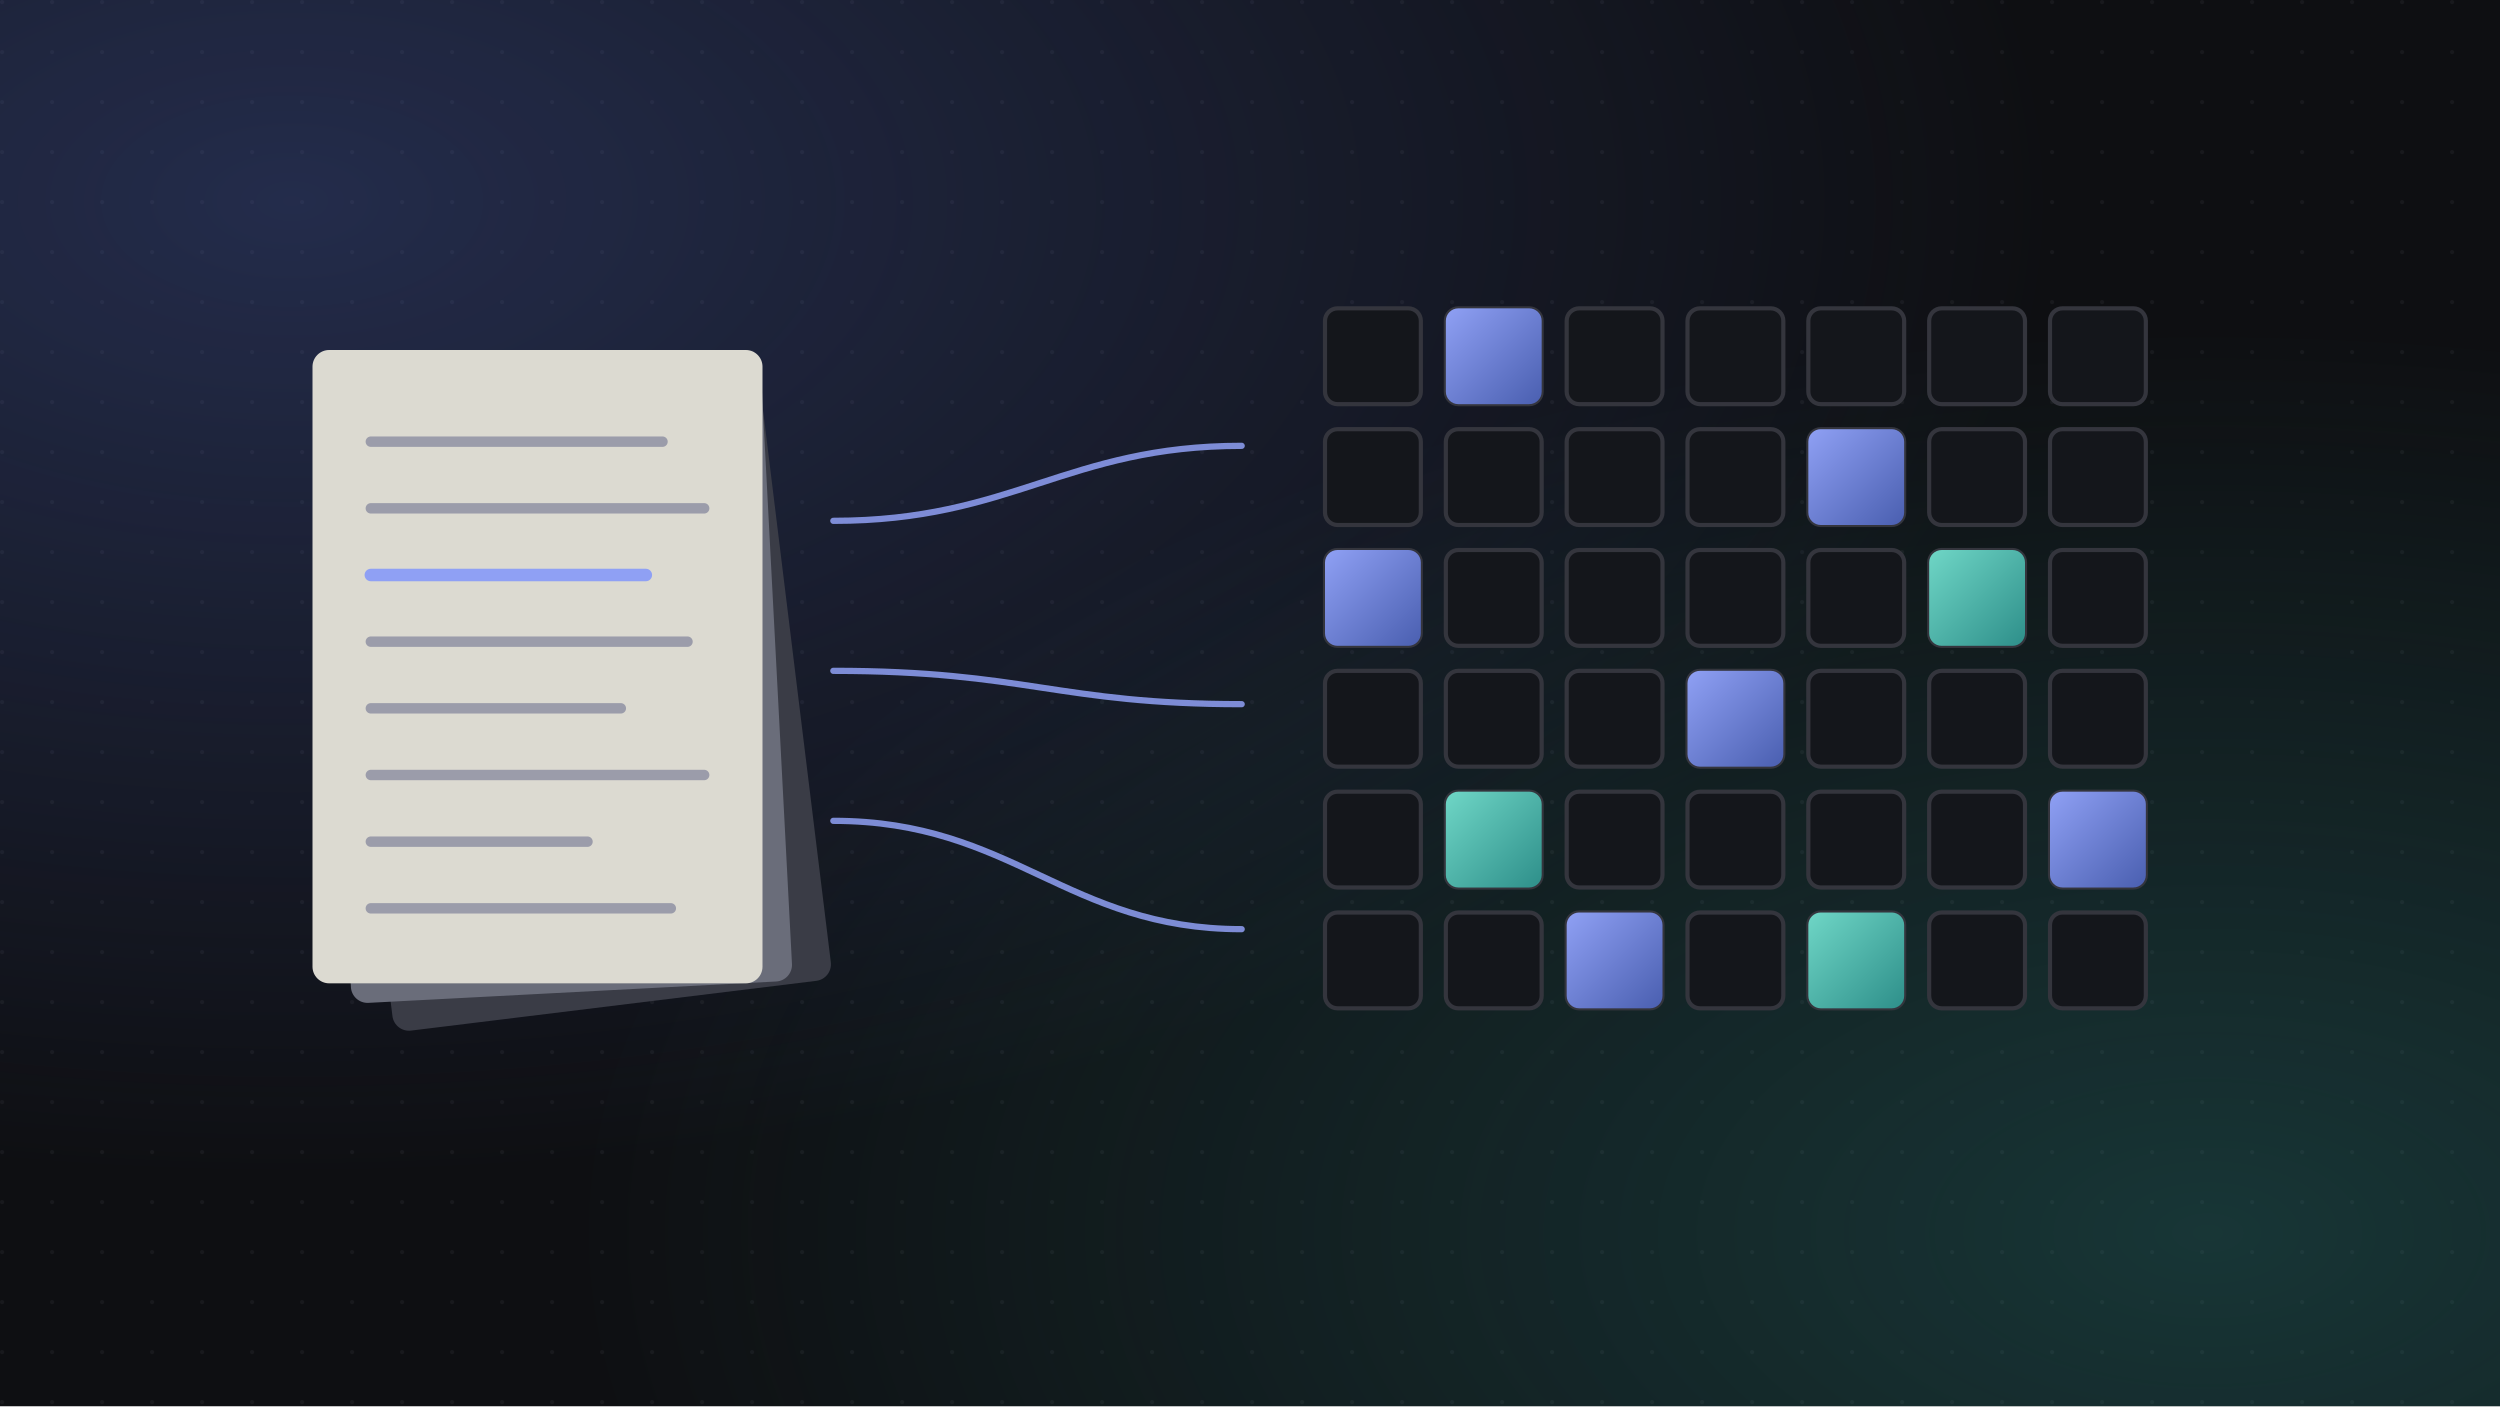
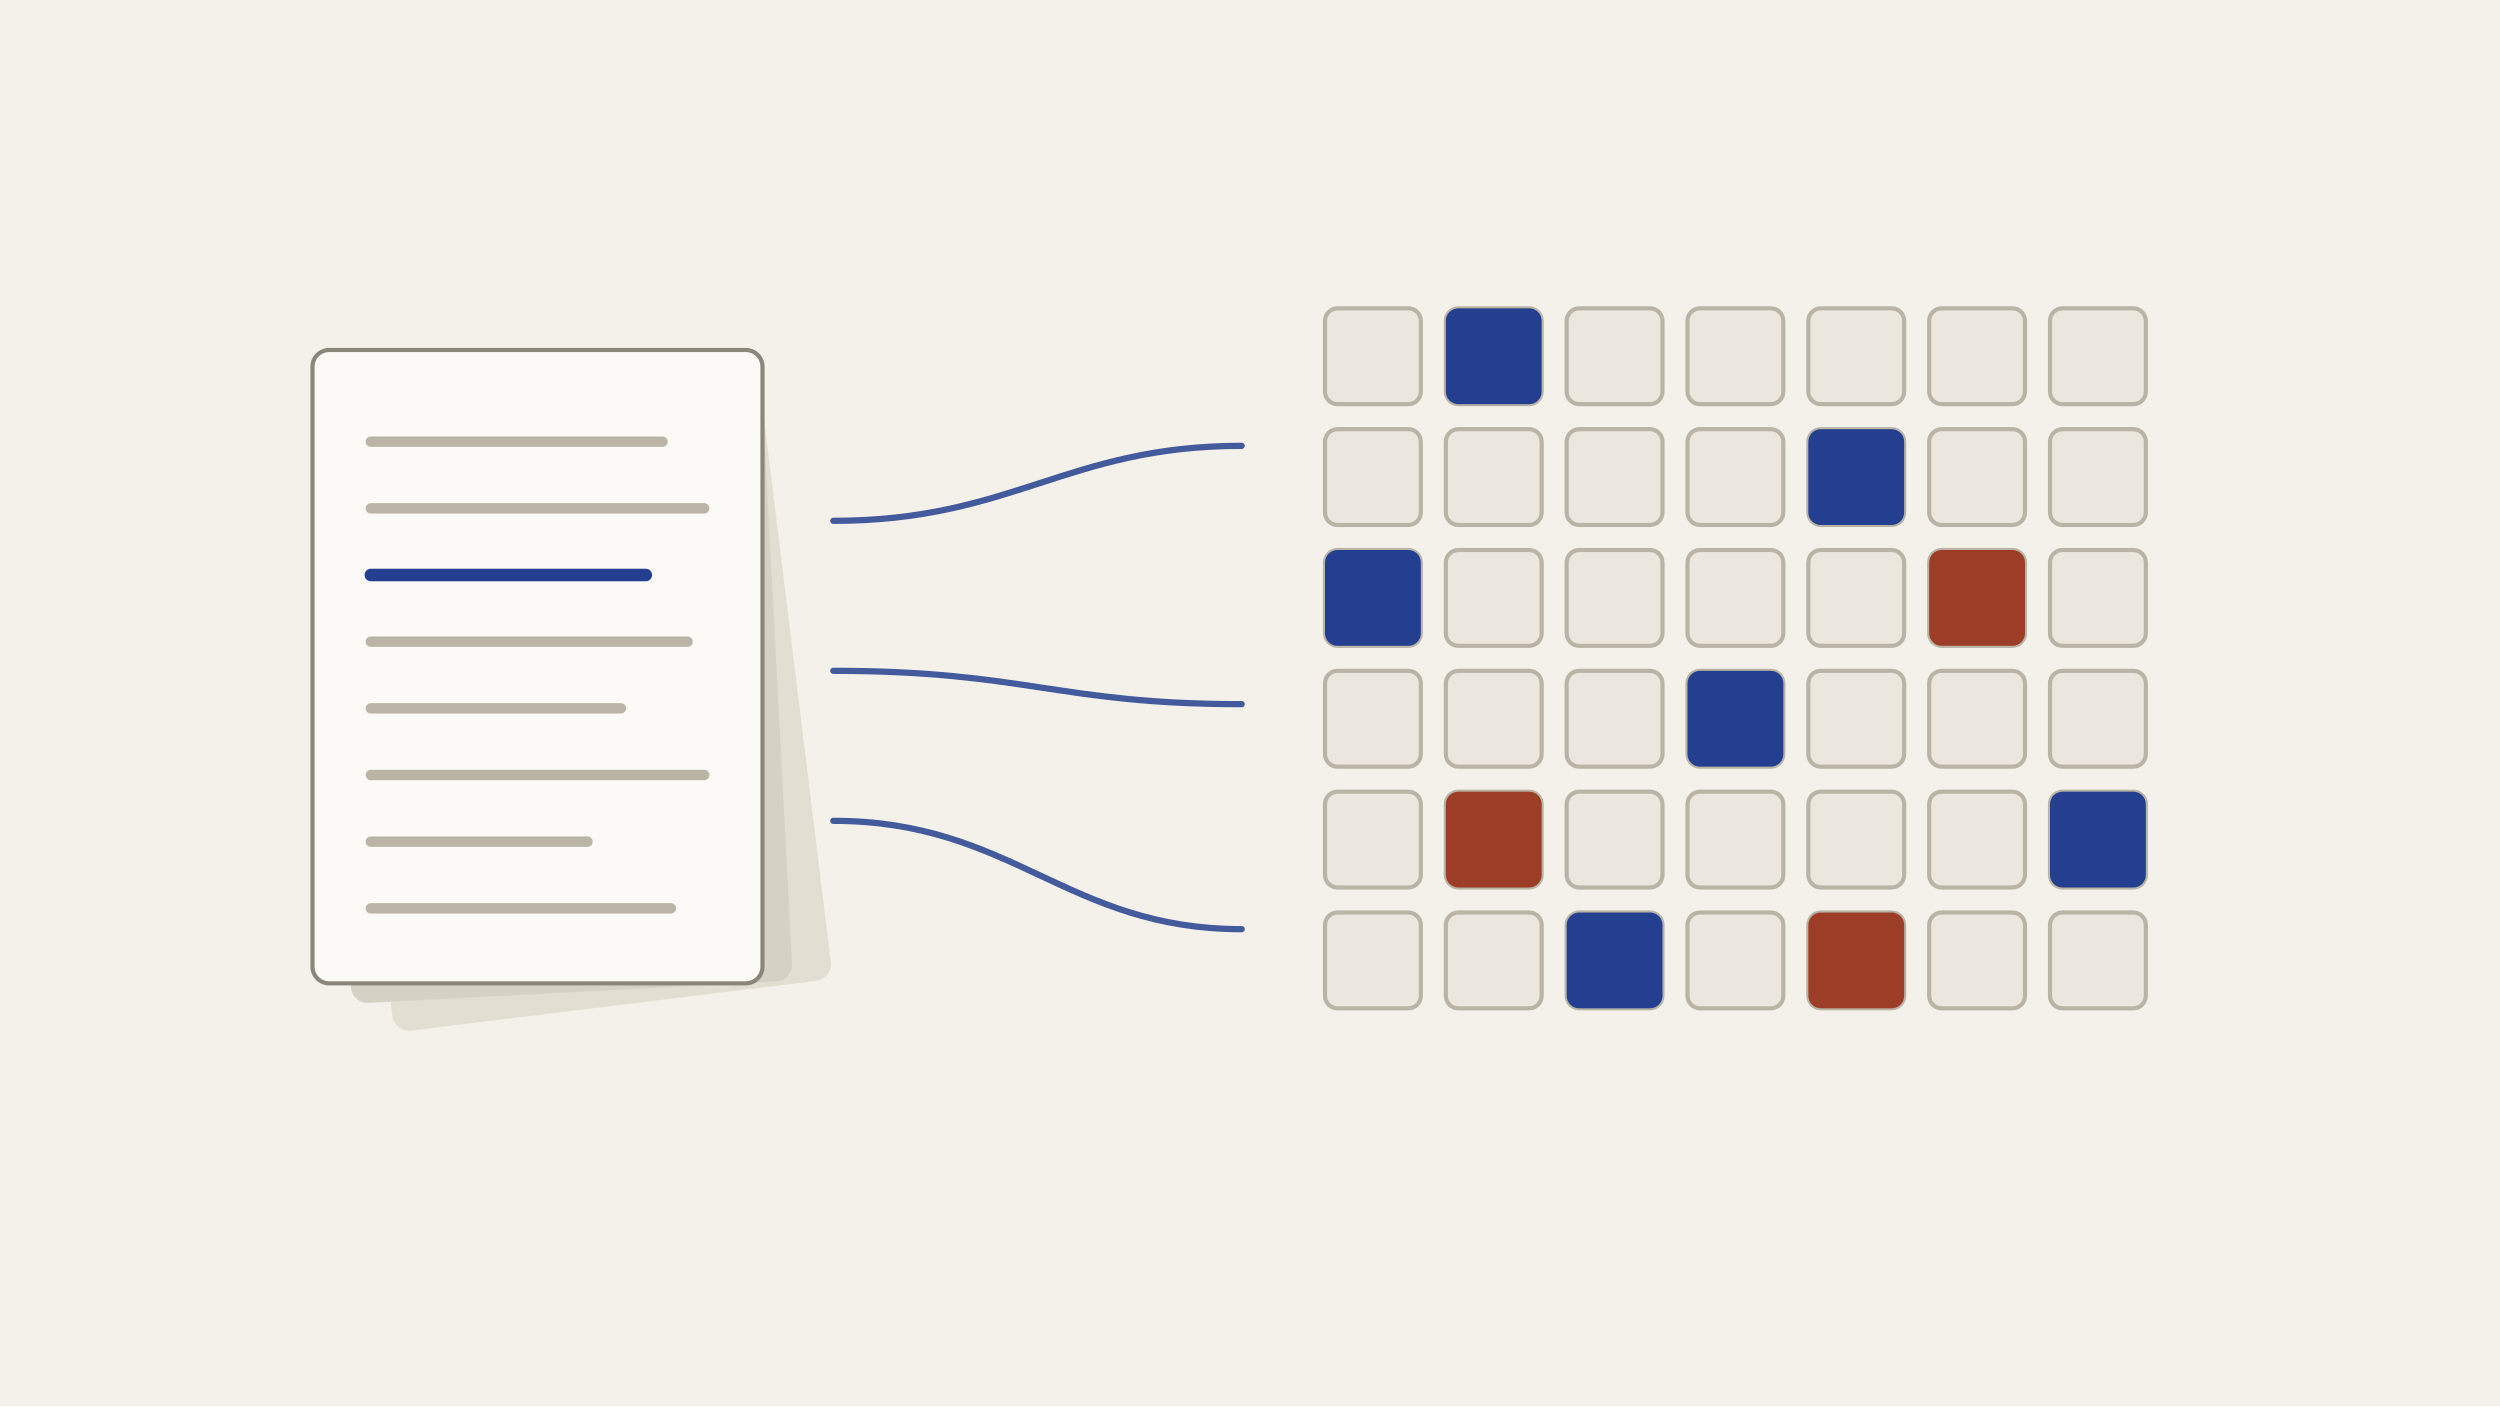
<svg xmlns="http://www.w3.org/2000/svg" viewBox="0 0 1200 675" width="1200" height="675" role="img" aria-label="A stack of ruled lecture notes feeding into a grid of model weights where only a scattered few cells are lit">
  <defs>
-     <radialGradient id="ftGlowA" cx="12%" cy="14%" r="70%">
-       <stop offset="0%" stop-color="#4a5fb0" stop-opacity="0.36" />
-       <stop offset="100%" stop-color="#4a5fb0" stop-opacity="0" />
-     </radialGradient>
-     <radialGradient id="ftGlowB" cx="88%" cy="88%" r="65%">
-       <stop offset="0%" stop-color="#2e8f8a" stop-opacity="0.30" />
-       <stop offset="100%" stop-color="#2e8f8a" stop-opacity="0" />
-     </radialGradient>
-     <pattern id="ftDots" width="24" height="24" patternUnits="userSpaceOnUse">
-       <circle cx="1" cy="1" r="1" fill="#f4f4f6" opacity="0.05" />
-     </pattern>
-     <linearGradient id="ftCell" x1="0" y1="0" x2="1" y2="1">
-       <stop offset="0%" stop-color="#8fa0f4" />
-       <stop offset="100%" stop-color="#4a5fb0" />
-     </linearGradient>
-     <linearGradient id="ftCellB" x1="0" y1="0" x2="1" y2="1">
-       <stop offset="0%" stop-color="#6fd6c6" />
-       <stop offset="100%" stop-color="#2e8f8a" />
-     </linearGradient>
  </defs>
-   <rect width="1200" height="675" fill="#0e0f12" />
-   <rect width="1200" height="675" fill="url(#ftDots)" />
-   <rect width="1200" height="675" fill="url(#ftGlowA)" />
-   <rect width="1200" height="675" fill="url(#ftGlowB)" />
+   <rect width="1200" height="675" fill="#f4f1ea" />
  <g transform="translate(146 168)">
    <g transform="rotate(-7 130 180)">
-       <rect x="26" y="16" width="212" height="300" rx="8" fill="#3a3c46" />
+       <rect x="26" y="16" width="212" height="300" rx="8" fill="#e3ded2" />
    </g>
    <g transform="rotate(-3 130 180)">
-       <rect x="16" y="8" width="212" height="300" rx="8" fill="#6a6d7a" />
+       <rect x="16" y="8" width="212" height="300" rx="8" fill="#d6d1c5" />
    </g>
-     <rect x="4" y="0" width="216" height="304" rx="8" fill="#dcdad1" />
-     <g stroke="#9b9caa" stroke-width="5" stroke-linecap="round">
+     <rect x="4" y="0" width="216" height="304" rx="8" fill="#fbfaf6" stroke="#8a8679" stroke-width="2" />
+     <g stroke="#b9b4a6" stroke-width="5" stroke-linecap="round">
      <path d="M32 44h140" />
      <path d="M32 76h160" />
      <path d="M32 140h152" />
      <path d="M32 172h120" />
      <path d="M32 204h160" />
      <path d="M32 236h104" />
      <path d="M32 268h144" />
    </g>
-     <path stroke="#8fa0f4" stroke-width="6" stroke-linecap="round" d="M32 108h132" />
+     <path stroke="#243f8f" stroke-width="6" stroke-linecap="round" d="M32 108h132" />
  </g>
-   <g fill="none" stroke="#8fa0f4" stroke-width="3" stroke-linecap="round" opacity="0.85">
+   <g fill="none" stroke="#243f8f" stroke-width="3" stroke-linecap="round" opacity="0.85">
    <path d="M400 250C486 250 512 214 596 214" />
    <path d="M400 322C492 322 508 338 596 338" />
    <path d="M400 394C486 394 512 446 596 446" />
  </g>
  <g transform="translate(636 148)">
-     <g fill="#14161b" stroke="#34353d" stroke-width="2">
+     <g fill="#ebe7de" stroke="#b9b4a6" stroke-width="2">
      <rect x="0" y="0" width="46" height="46" rx="6" />
      <rect x="58" y="0" width="46" height="46" rx="6" />
      <rect x="116" y="0" width="46" height="46" rx="6" />
      <rect x="174" y="0" width="46" height="46" rx="6" />
      <rect x="232" y="0" width="46" height="46" rx="6" />
      <rect x="290" y="0" width="46" height="46" rx="6" />
      <rect x="348" y="0" width="46" height="46" rx="6" />
      <rect x="0" y="58" width="46" height="46" rx="6" />
      <rect x="58" y="58" width="46" height="46" rx="6" />
      <rect x="116" y="58" width="46" height="46" rx="6" />
      <rect x="174" y="58" width="46" height="46" rx="6" />
      <rect x="232" y="58" width="46" height="46" rx="6" />
      <rect x="290" y="58" width="46" height="46" rx="6" />
      <rect x="348" y="58" width="46" height="46" rx="6" />
      <rect x="0" y="116" width="46" height="46" rx="6" />
      <rect x="58" y="116" width="46" height="46" rx="6" />
      <rect x="116" y="116" width="46" height="46" rx="6" />
      <rect x="174" y="116" width="46" height="46" rx="6" />
      <rect x="232" y="116" width="46" height="46" rx="6" />
      <rect x="290" y="116" width="46" height="46" rx="6" />
      <rect x="348" y="116" width="46" height="46" rx="6" />
      <rect x="0" y="174" width="46" height="46" rx="6" />
      <rect x="58" y="174" width="46" height="46" rx="6" />
      <rect x="116" y="174" width="46" height="46" rx="6" />
      <rect x="174" y="174" width="46" height="46" rx="6" />
      <rect x="232" y="174" width="46" height="46" rx="6" />
      <rect x="290" y="174" width="46" height="46" rx="6" />
      <rect x="348" y="174" width="46" height="46" rx="6" />
      <rect x="0" y="232" width="46" height="46" rx="6" />
      <rect x="58" y="232" width="46" height="46" rx="6" />
      <rect x="116" y="232" width="46" height="46" rx="6" />
      <rect x="174" y="232" width="46" height="46" rx="6" />
      <rect x="232" y="232" width="46" height="46" rx="6" />
      <rect x="290" y="232" width="46" height="46" rx="6" />
      <rect x="348" y="232" width="46" height="46" rx="6" />
      <rect x="0" y="290" width="46" height="46" rx="6" />
      <rect x="58" y="290" width="46" height="46" rx="6" />
      <rect x="116" y="290" width="46" height="46" rx="6" />
      <rect x="174" y="290" width="46" height="46" rx="6" />
      <rect x="232" y="290" width="46" height="46" rx="6" />
      <rect x="290" y="290" width="46" height="46" rx="6" />
      <rect x="348" y="290" width="46" height="46" rx="6" />
    </g>
-     <g fill="url(#ftCell)">
+     <g fill="#243f8f">
      <rect x="58" y="0" width="46" height="46" rx="6" />
      <rect x="232" y="58" width="46" height="46" rx="6" />
      <rect x="0" y="116" width="46" height="46" rx="6" />
      <rect x="174" y="174" width="46" height="46" rx="6" />
      <rect x="348" y="232" width="46" height="46" rx="6" />
      <rect x="116" y="290" width="46" height="46" rx="6" />
    </g>
-     <g fill="url(#ftCellB)">
+     <g fill="#9c3e27">
      <rect x="290" y="116" width="46" height="46" rx="6" />
      <rect x="58" y="232" width="46" height="46" rx="6" />
      <rect x="232" y="290" width="46" height="46" rx="6" />
    </g>
  </g>
</svg>
